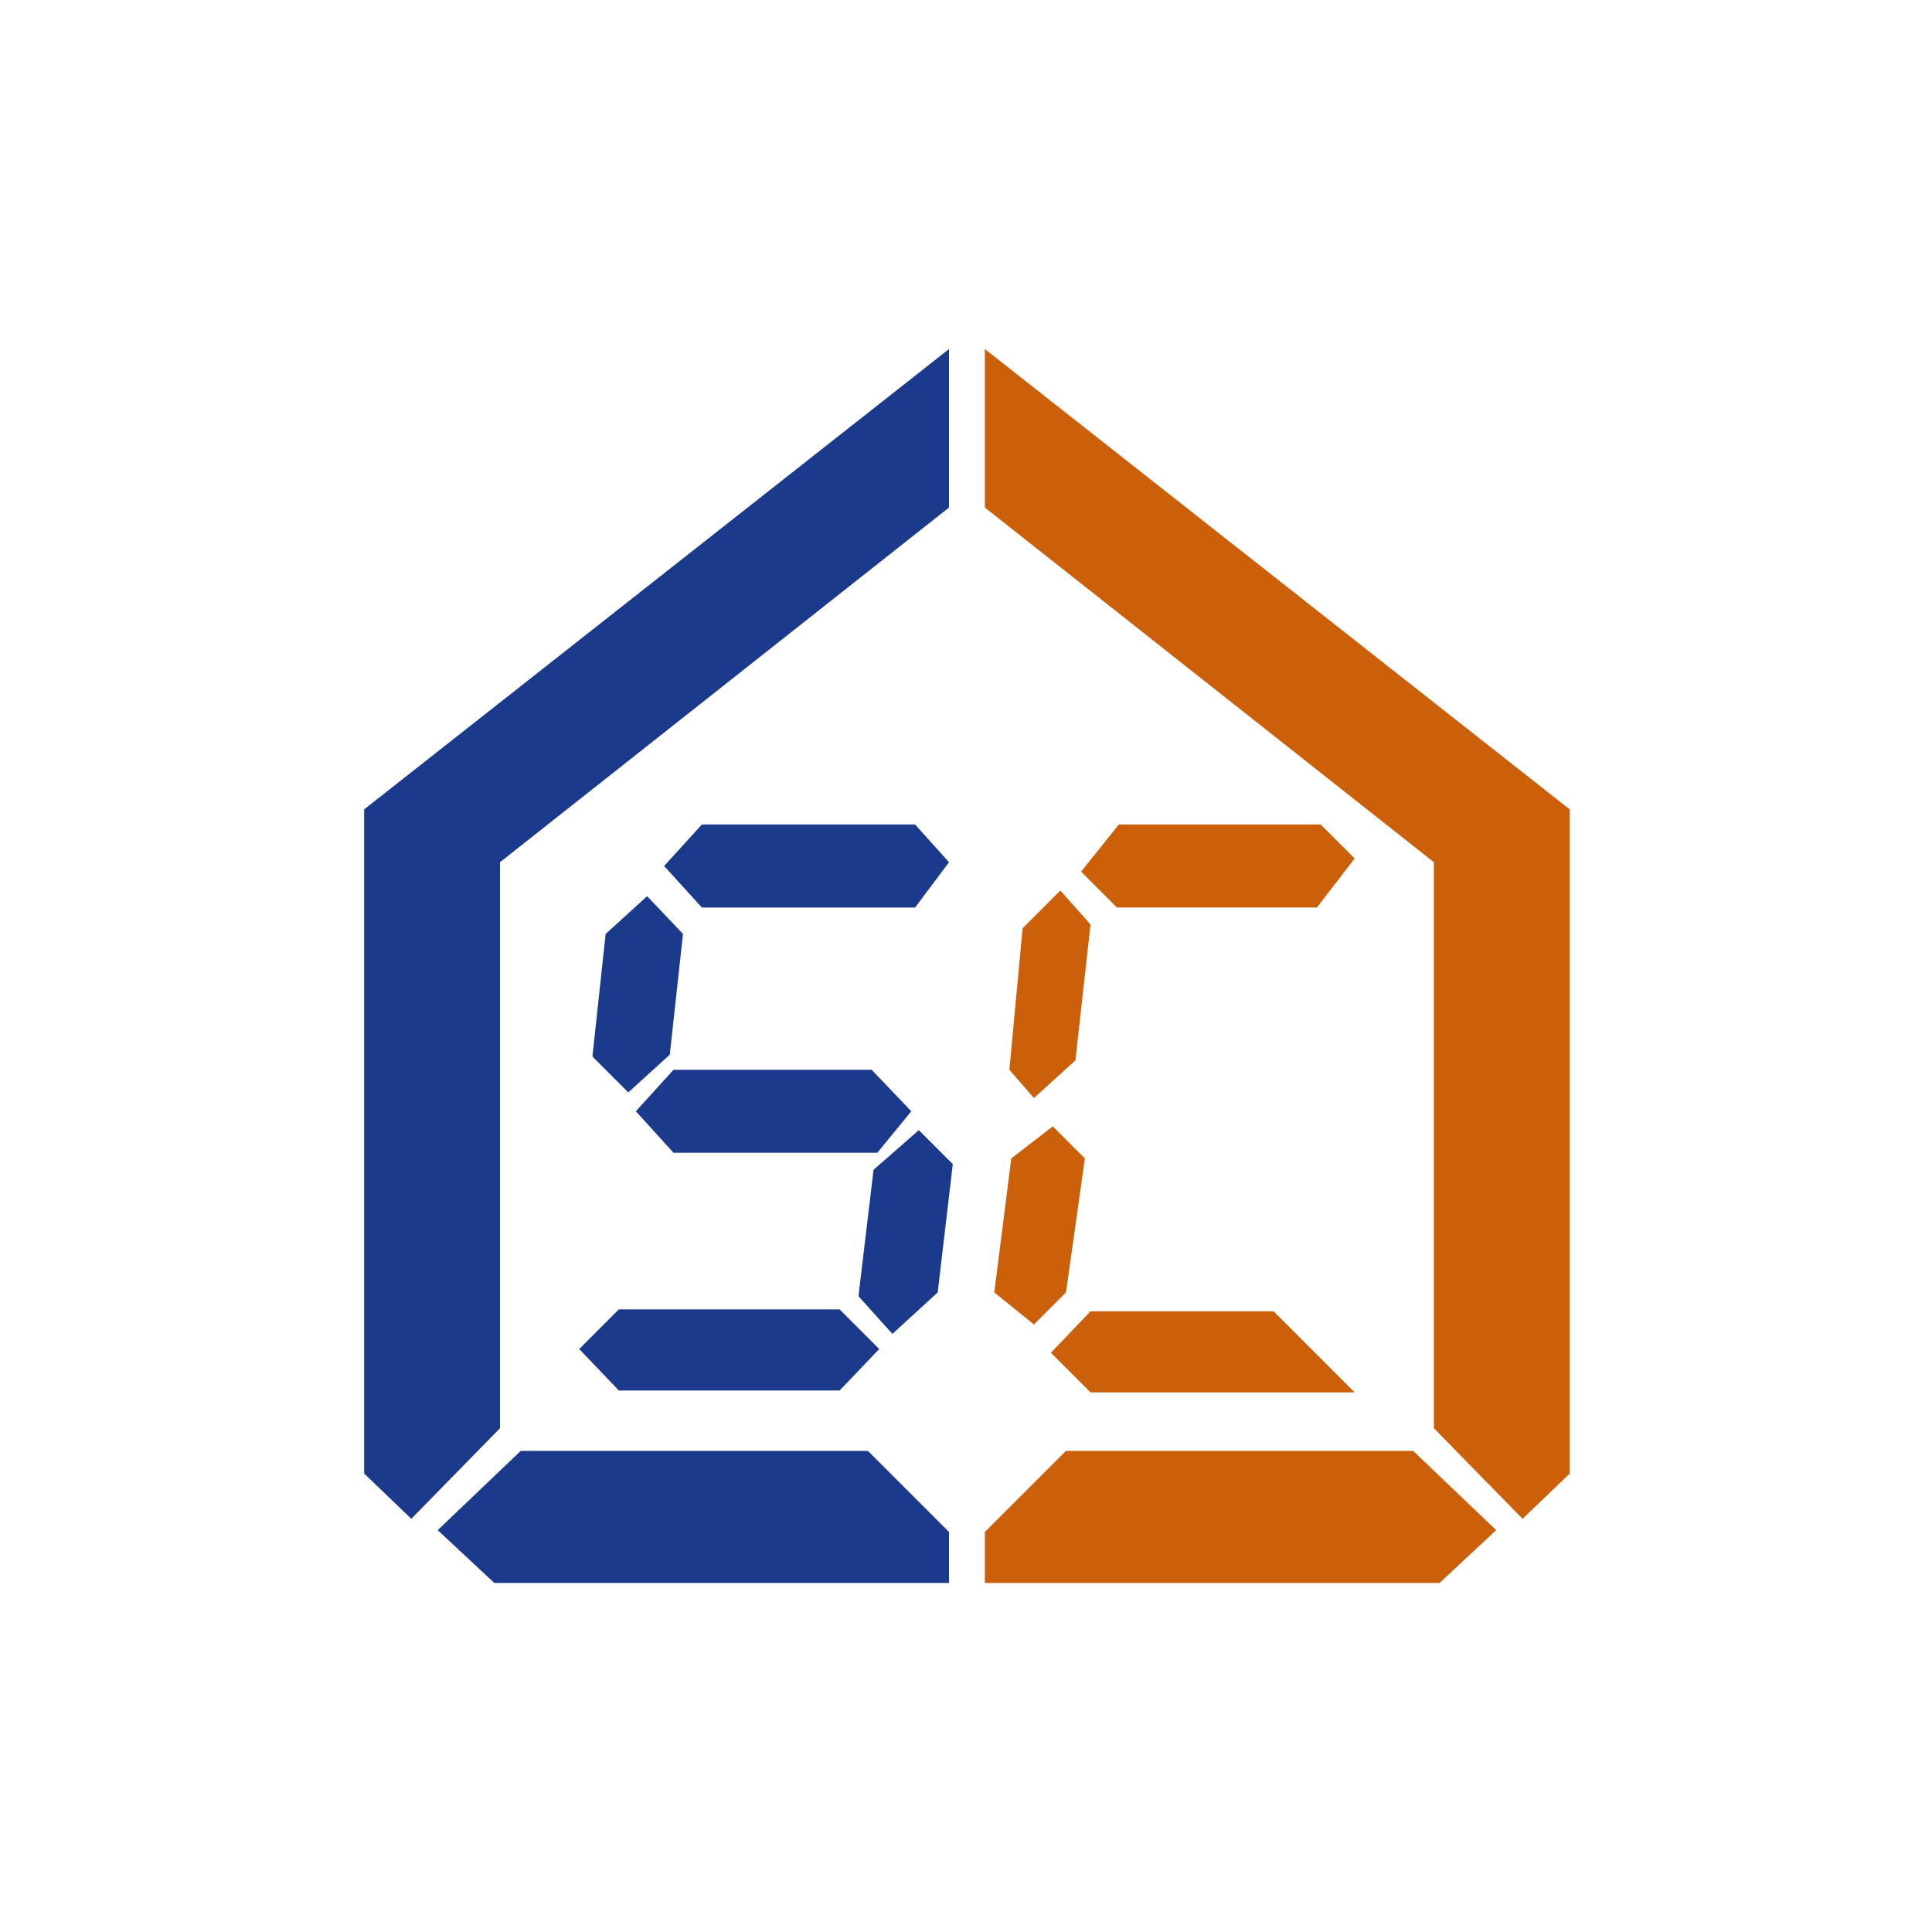
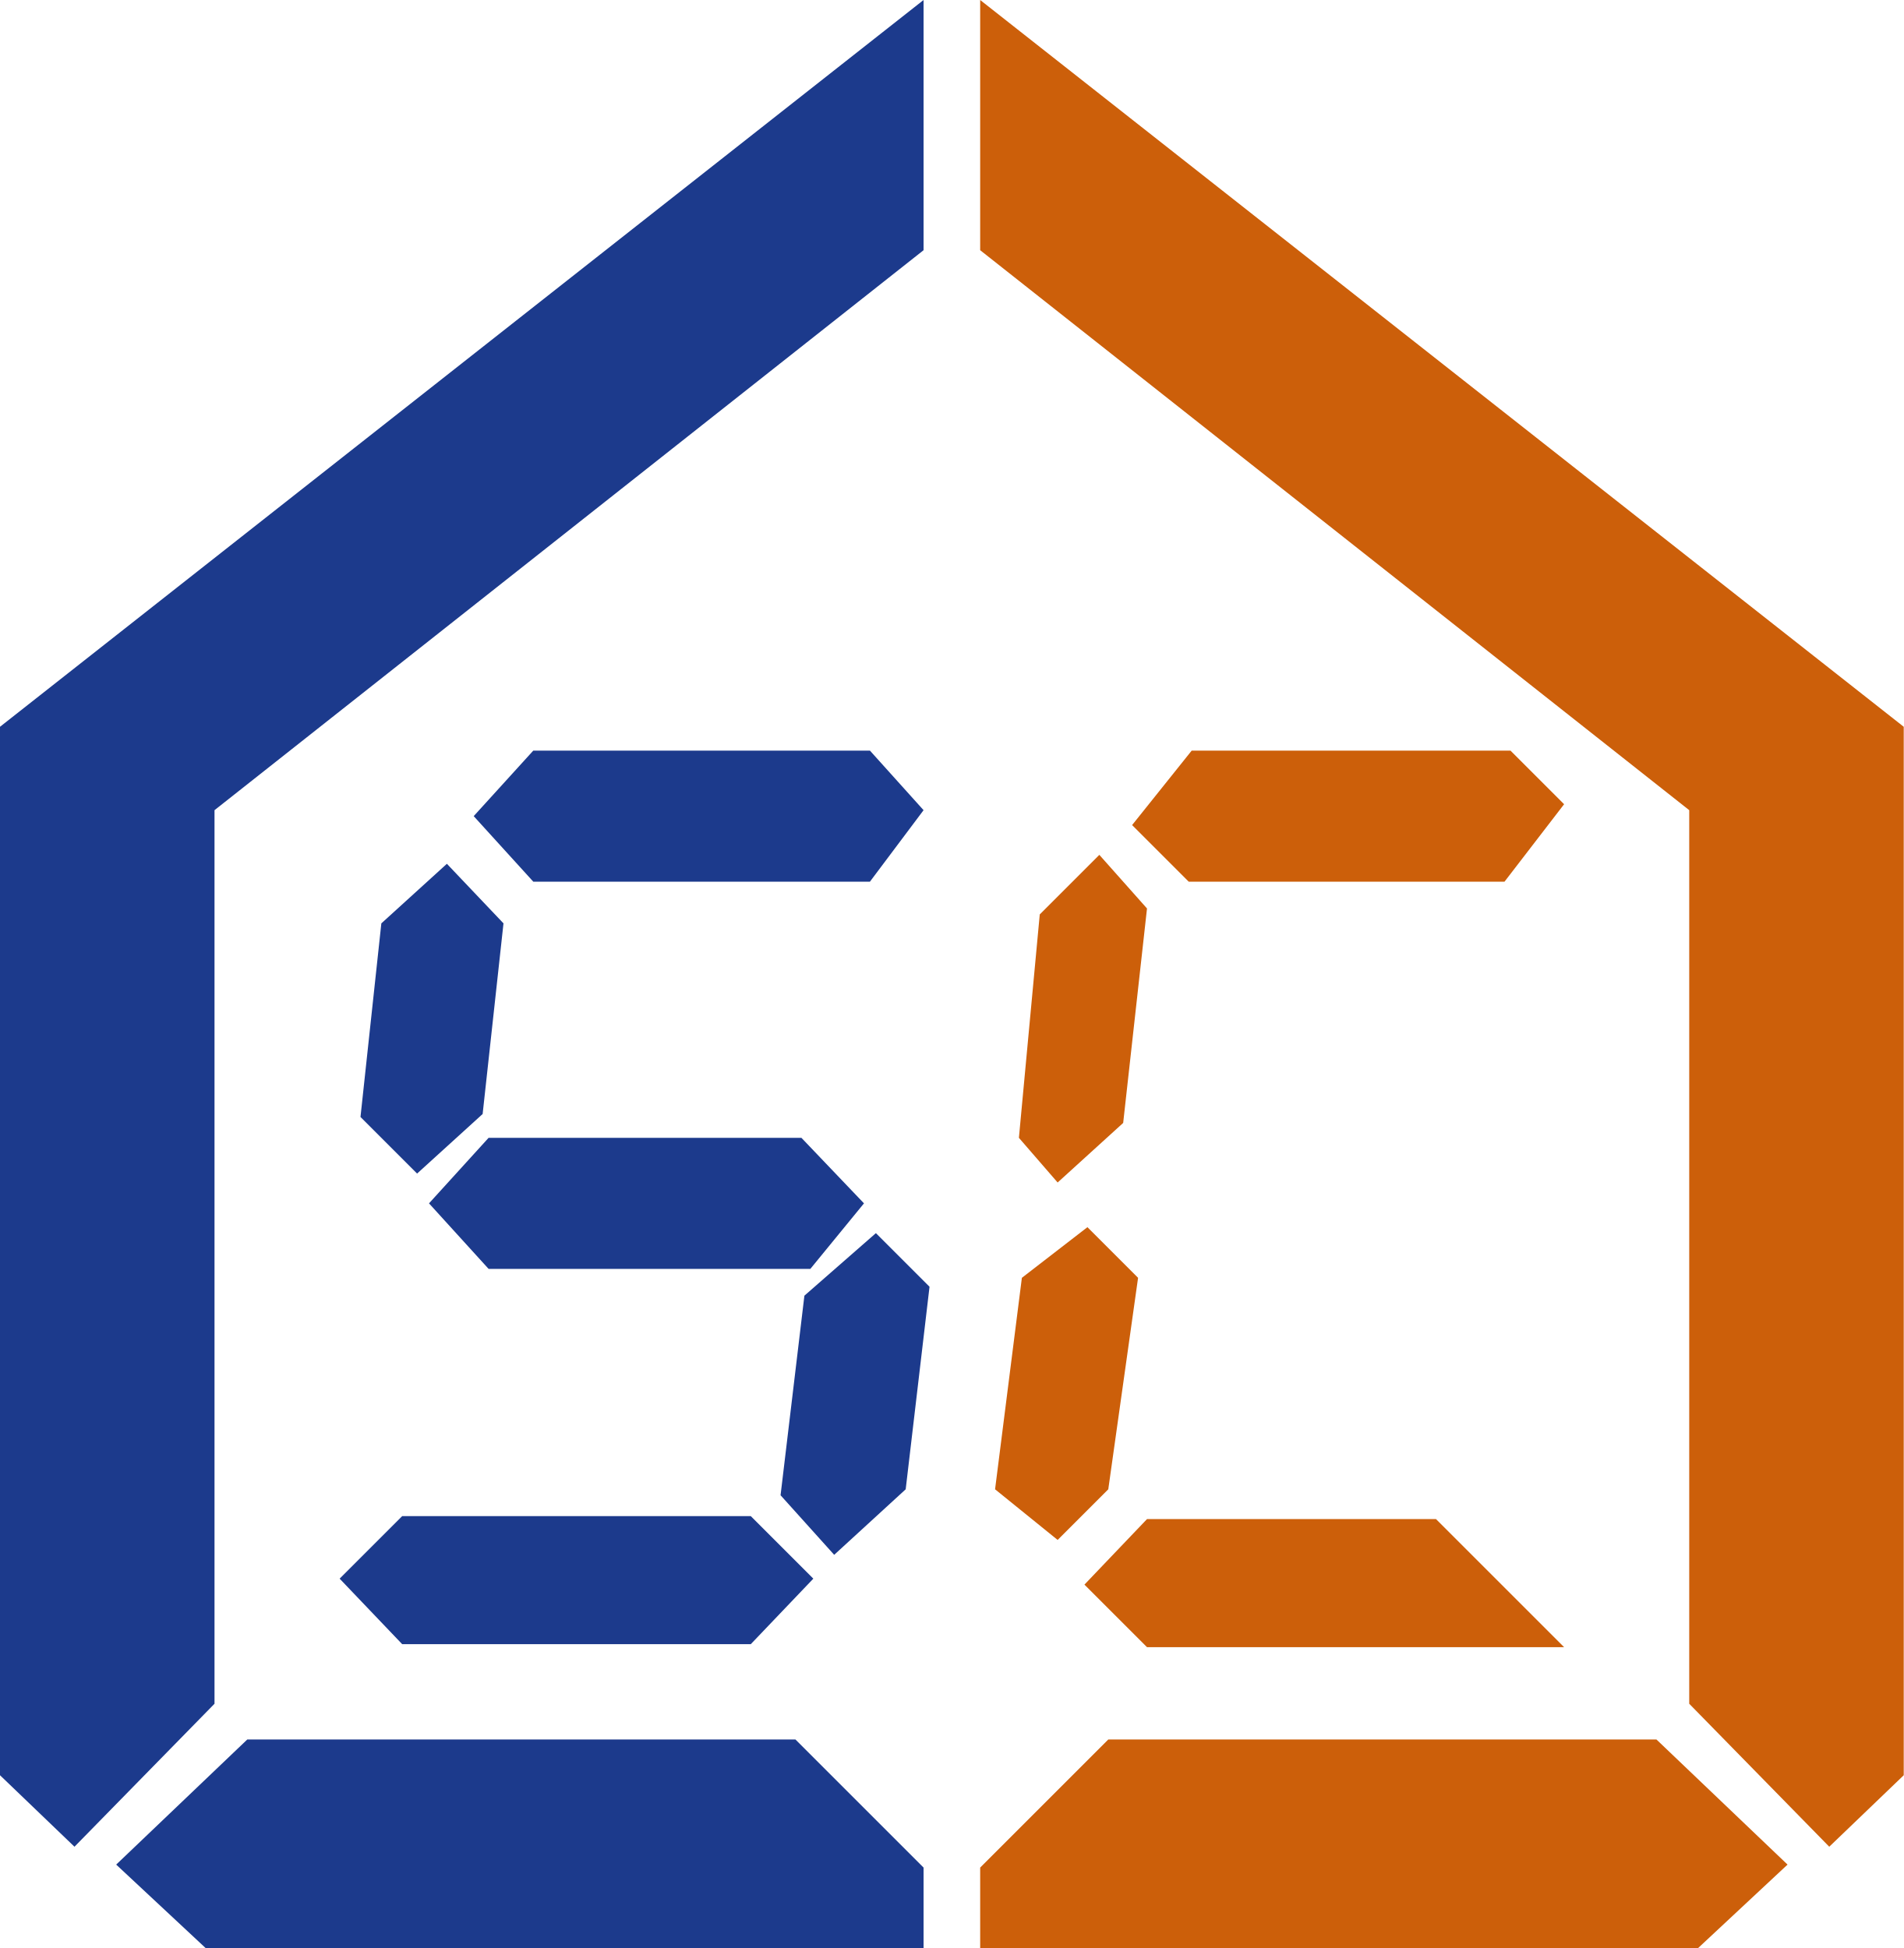
- <svg xmlns="http://www.w3.org/2000/svg" viewBox="0 -117 1024 1024" width="2048" height="2048">
+ <svg xmlns="http://www.w3.org/2000/svg" viewBox="193 68 639 654" width="1278" height="1308">
  <g id="frame-left" fill="#1C3A8C">
    <polygon points="503,68 503,152 265,340 265,640 218,688 193,664 193,312" />
    <polygon points="276,652 460,652 503,695 503,722 262,722 232,694" />
  </g>
  <g id="frame-right" fill="#CC5F0A" transform="translate(1025 0) scale(-1 1)">
    <polygon points="503,68 503,152 265,340 265,640 218,688 193,664 193,312" />
    <polygon points="276,652 460,652 503,695 503,722 262,722 232,694" />
  </g>
  <g id="letter-S" fill="#1C3A8C">
    <polygon points="372,320 485,320 503,340 485,364 372,364 352,342" />
    <polygon points="343,358 362,378 355,442 333,462 314,443 321,378" />
    <polygon points="357,450 462,450 483,472 465,494 357,494 337,472" />
    <polygon points="487,482 505,500 497,568 473,590 455,570 463,503" />
    <polygon points="328,577 445,577 466,598 445,620 328,620 307,598" />
  </g>
  <g id="letter-C" fill="#CC5F0A">
    <polygon points="593,320 700,320 718,338 698,364 592,364 573,345" />
    <polygon points="562,355 578,373 570,445 548,465 535,450 542,375" />
    <polygon points="558,480 575,497 565,568 548,585 527,568 536,497" />
    <polygon points="578,578 675,578 718,621 578,621 557,600" />
  </g>
</svg>
